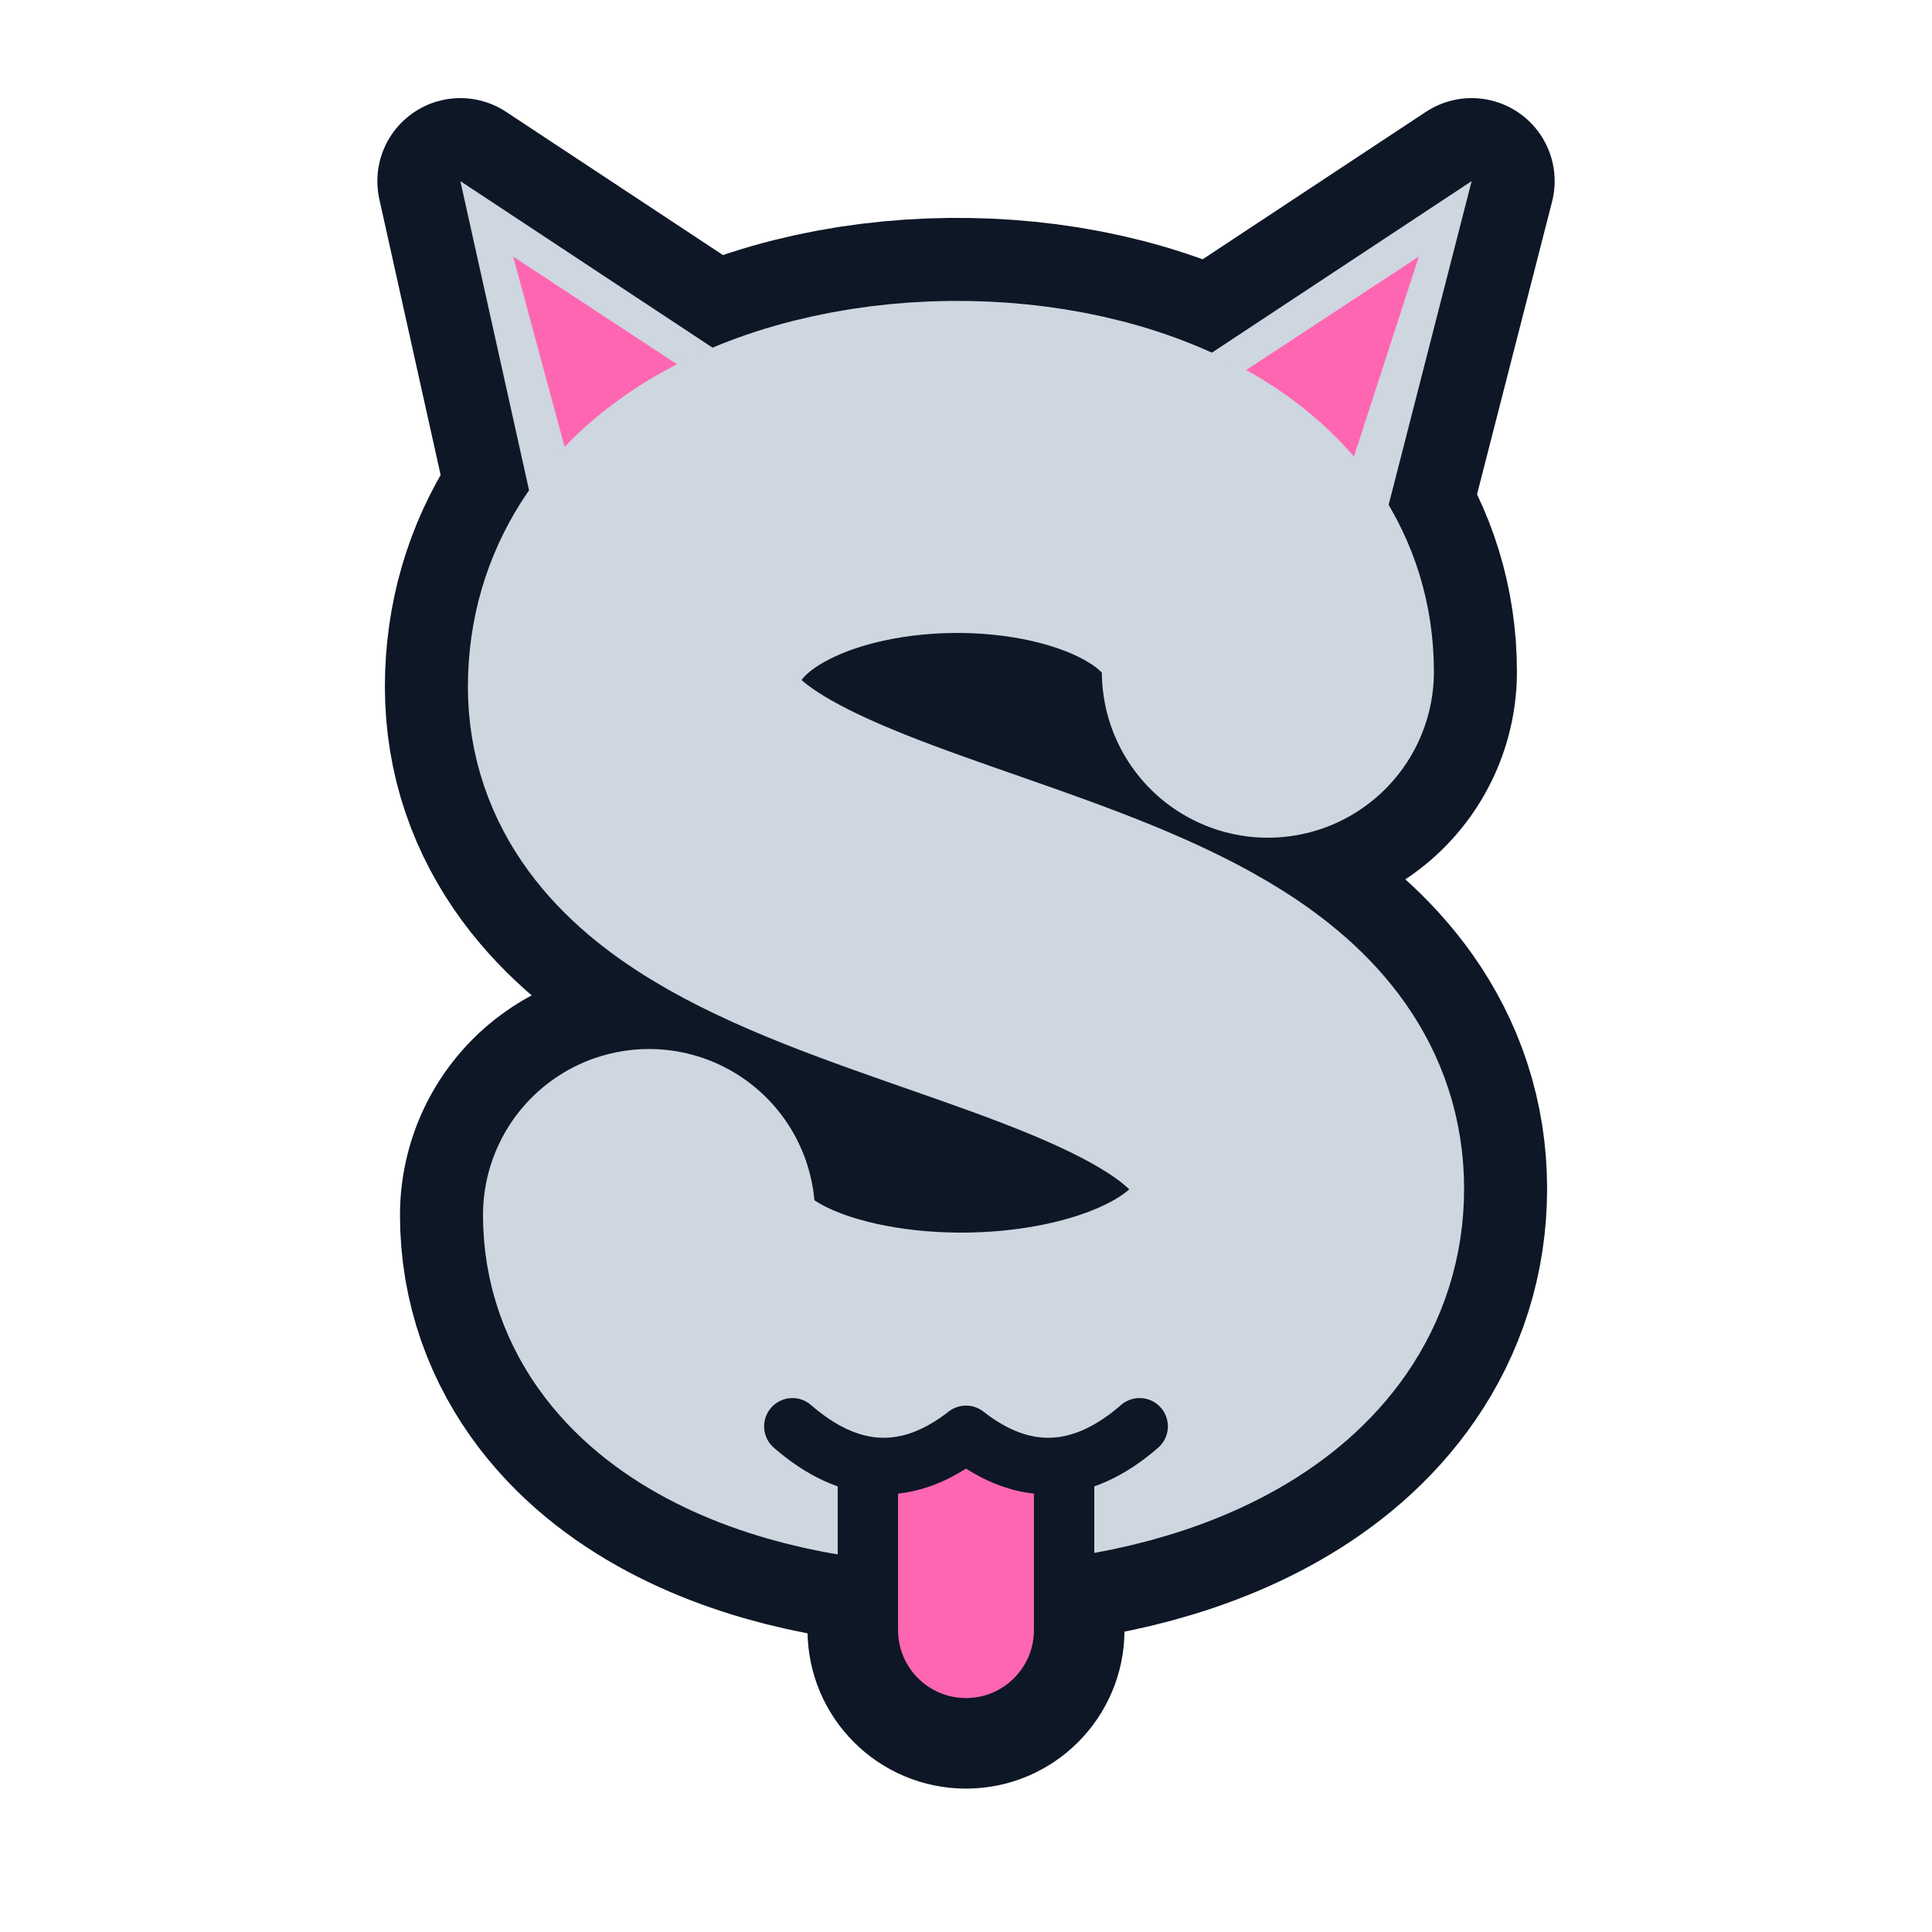
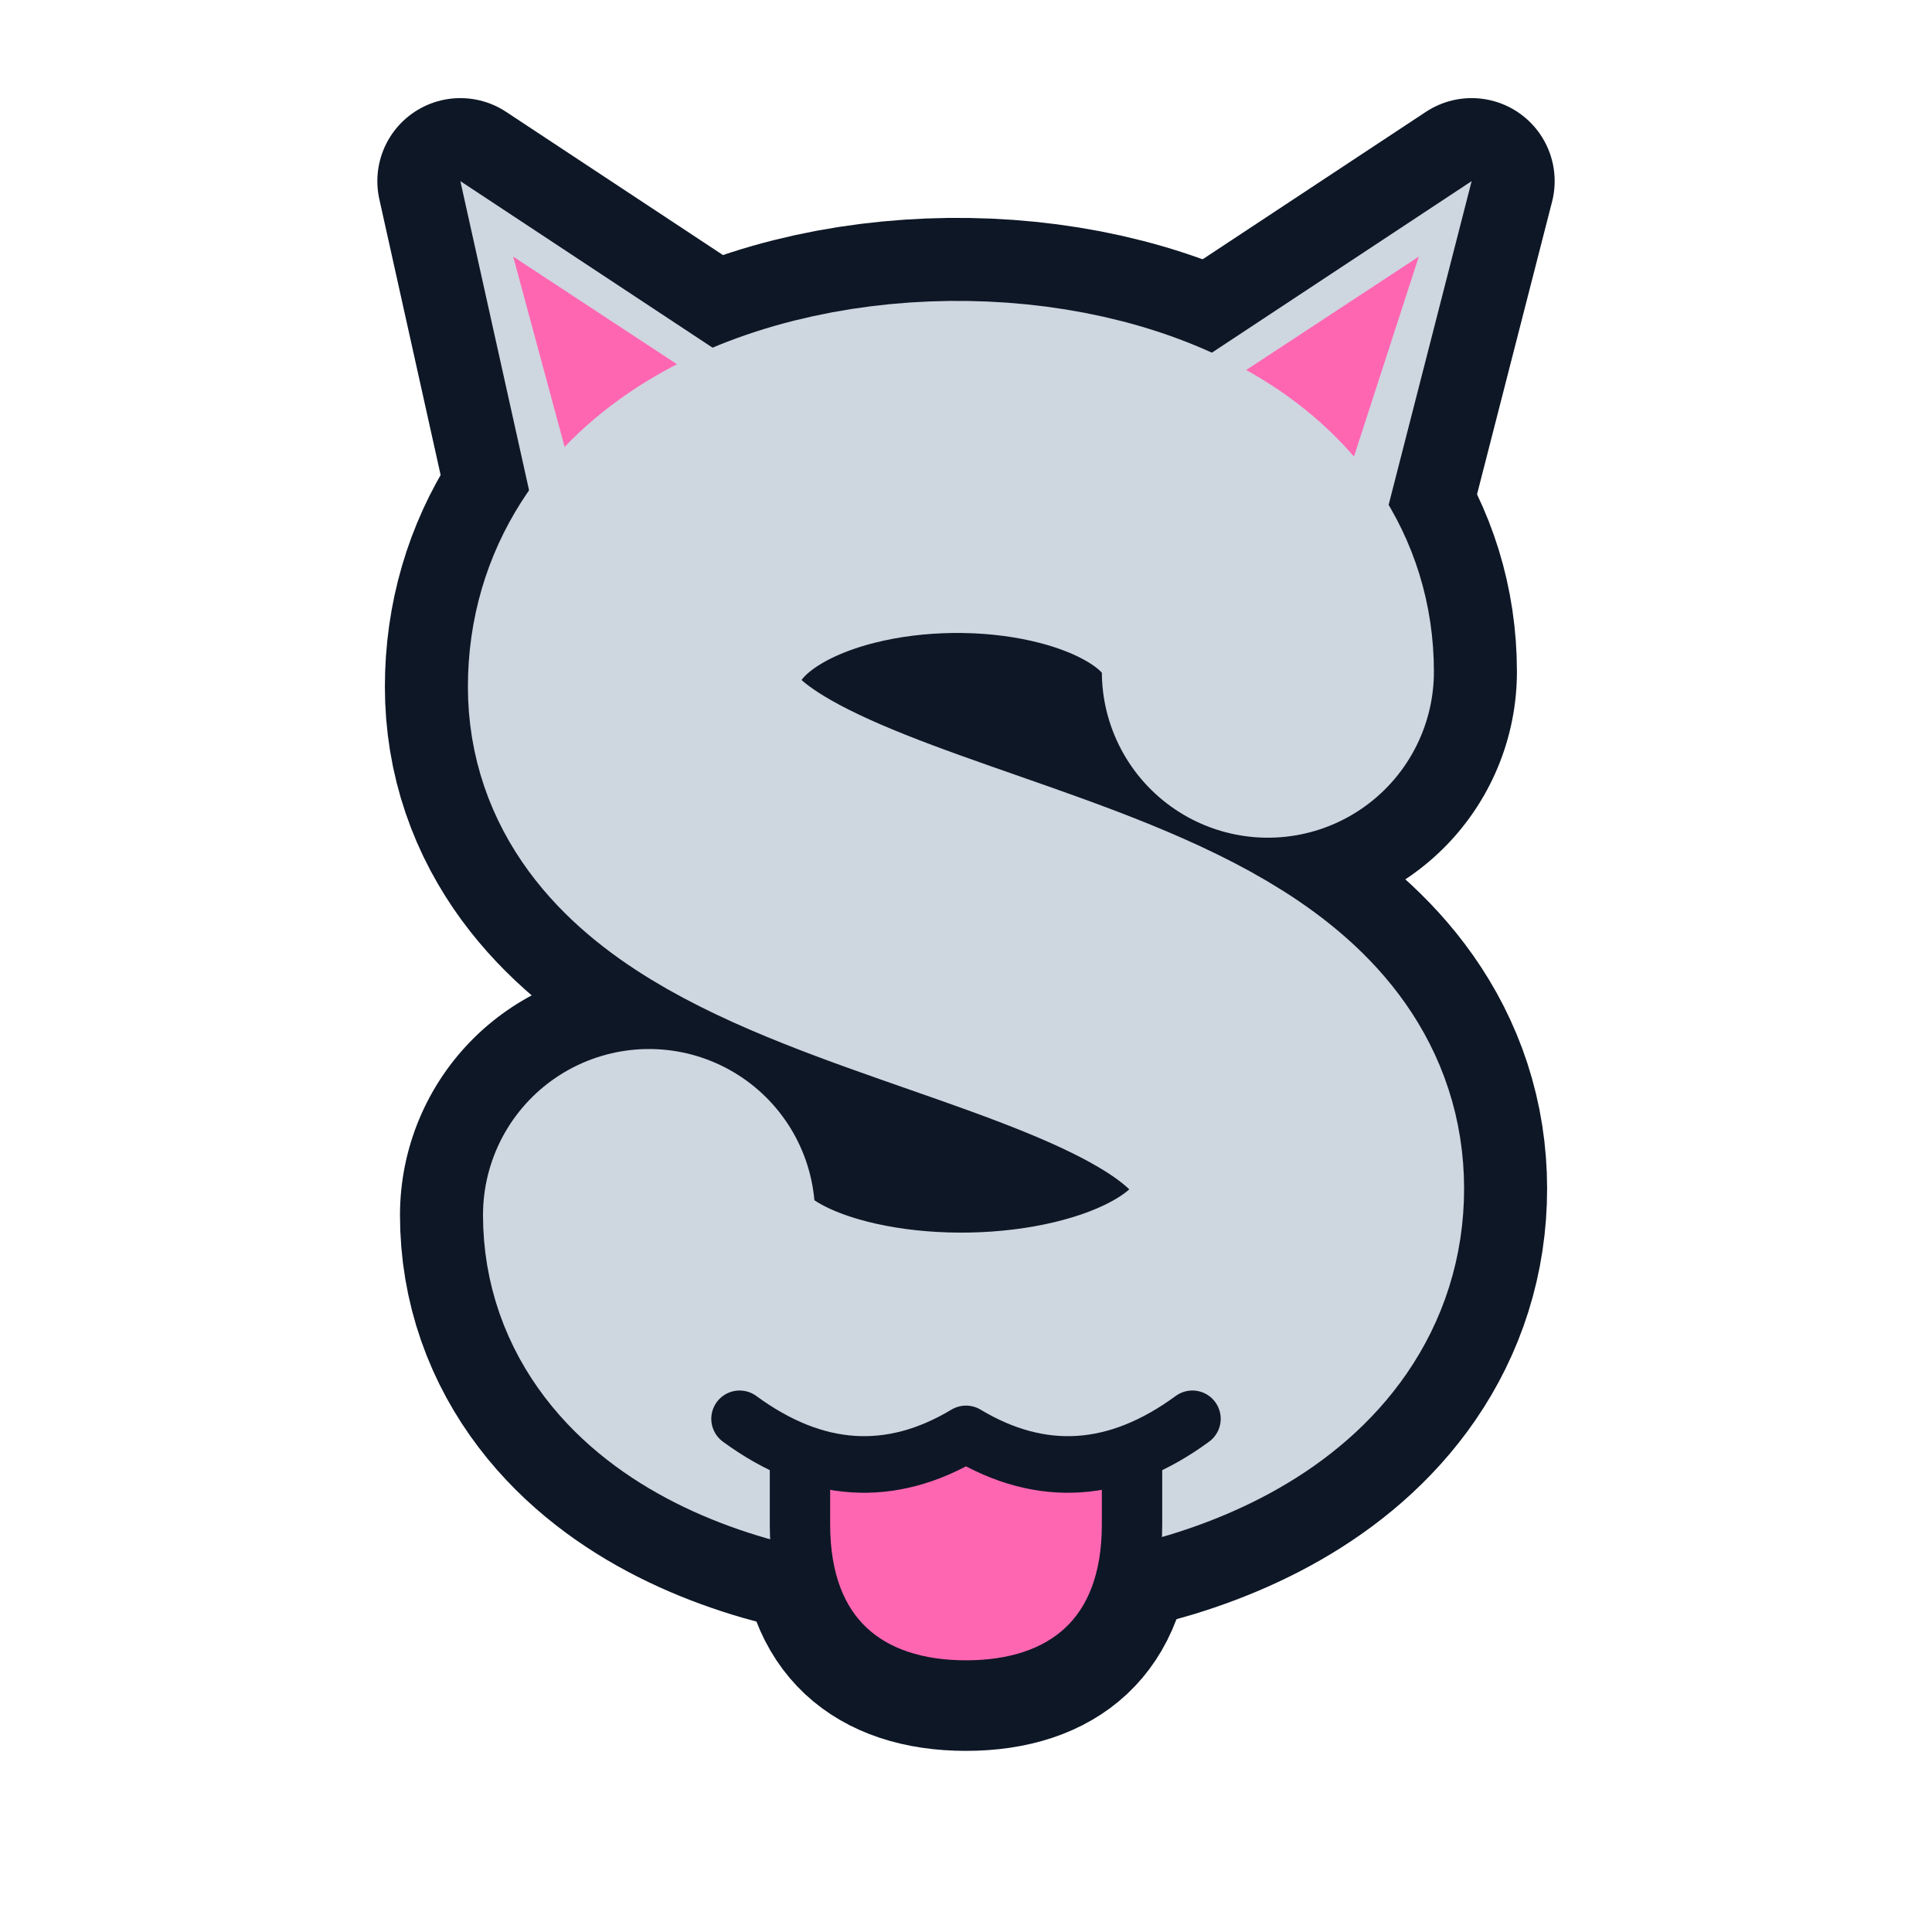
<svg xmlns="http://www.w3.org/2000/svg" viewBox="0 0 512 512" width="512" height="512">
  <g id="dark-outline">
    <polygon points="122,48 148,165 228,118" fill="#0E1726" stroke="#0E1726" stroke-width="44" stroke-linejoin="round" stroke-linecap="round" />
    <polygon points="390,48 284,118 360,165" fill="#0E1726" stroke="#0E1726" stroke-width="44" stroke-linejoin="round" stroke-linecap="round" />
    <path d="M 336,178 C 336,105 168,105 168,182 C 168,252 344,242 344,315 C 344,388 172,388 172,322" fill="none" stroke="#0E1726" stroke-width="132" stroke-linecap="round" stroke-linejoin="round" />
-     <path d="M 230,390 L 230,432 A 26,26 0 0 0 282,432 L 282,390 Z" fill="#0E1726" stroke="#0E1726" stroke-width="32" stroke-linejoin="round" stroke-linecap="round" />
+     <path d="M 212,385 L 212,404 C 212,434 230,448 256,448 C 282,448 300,434 300,404 L 300,385 Z" fill="#0E1726" stroke="#0E1726" stroke-width="32" stroke-linejoin="round" stroke-linecap="round" />
  </g>
  <g id="inner-fill">
    <polygon points="122,48 148,165 228,118" fill="#CED6E0" stroke="none" />
    <polygon points="390,48 284,118 360,165" fill="#CED6E0" stroke="none" />
    <polygon points="136,68 156,142 206,114" fill="#FF66B2" stroke="none" />
    <polygon points="376,68 306,114 352,142" fill="#FF66B2" stroke="none" />
    <path d="M 336,178 C 336,105 168,105 168,182 C 168,252 344,242 344,315 C 344,388 172,388 172,322" fill="none" stroke="#CED6E0" stroke-width="88" stroke-linecap="round" stroke-linejoin="round" />
-     <path d="M 230,390 L 230,432 A 26,26 0 0 0 282,432 L 282,390 Q 269,393 256,380 Q 243,393 230,390 Z" fill="#FF66B2" stroke="none" />
-     <path d="M 230,390 L 230,432 A 26,26 0 0 0 282,432 L 282,390" fill="none" stroke="#0E1726" stroke-width="16" stroke-linejoin="round" stroke-linecap="round" />
-     <path d="M 210,378 Q 233,398 256,380 Q 279,398 302,378" fill="none" stroke="#0E1726" stroke-width="15" stroke-linecap="round" stroke-linejoin="round" />
+     <path d="M 212,385 L 212,404 C 212,434 230,448 256,448 C 282,448 300,434 300,404 L 300,385 Q 282,396 256,380 Q 230,396 212,385 Z" fill="#FF66B2" stroke="none" />
+     <path d="M 212,385 L 212,404 C 212,434 230,448 256,448 C 282,448 300,434 300,404 L 300,385" fill="none" stroke="#0E1726" stroke-width="16" stroke-linejoin="round" stroke-linecap="butt" />
+     <path d="M 196,376 Q 226,398 256,380 Q 286,398 316,376" fill="none" stroke="#0E1726" stroke-width="15" stroke-linecap="round" stroke-linejoin="round" />
  </g>
</svg>
